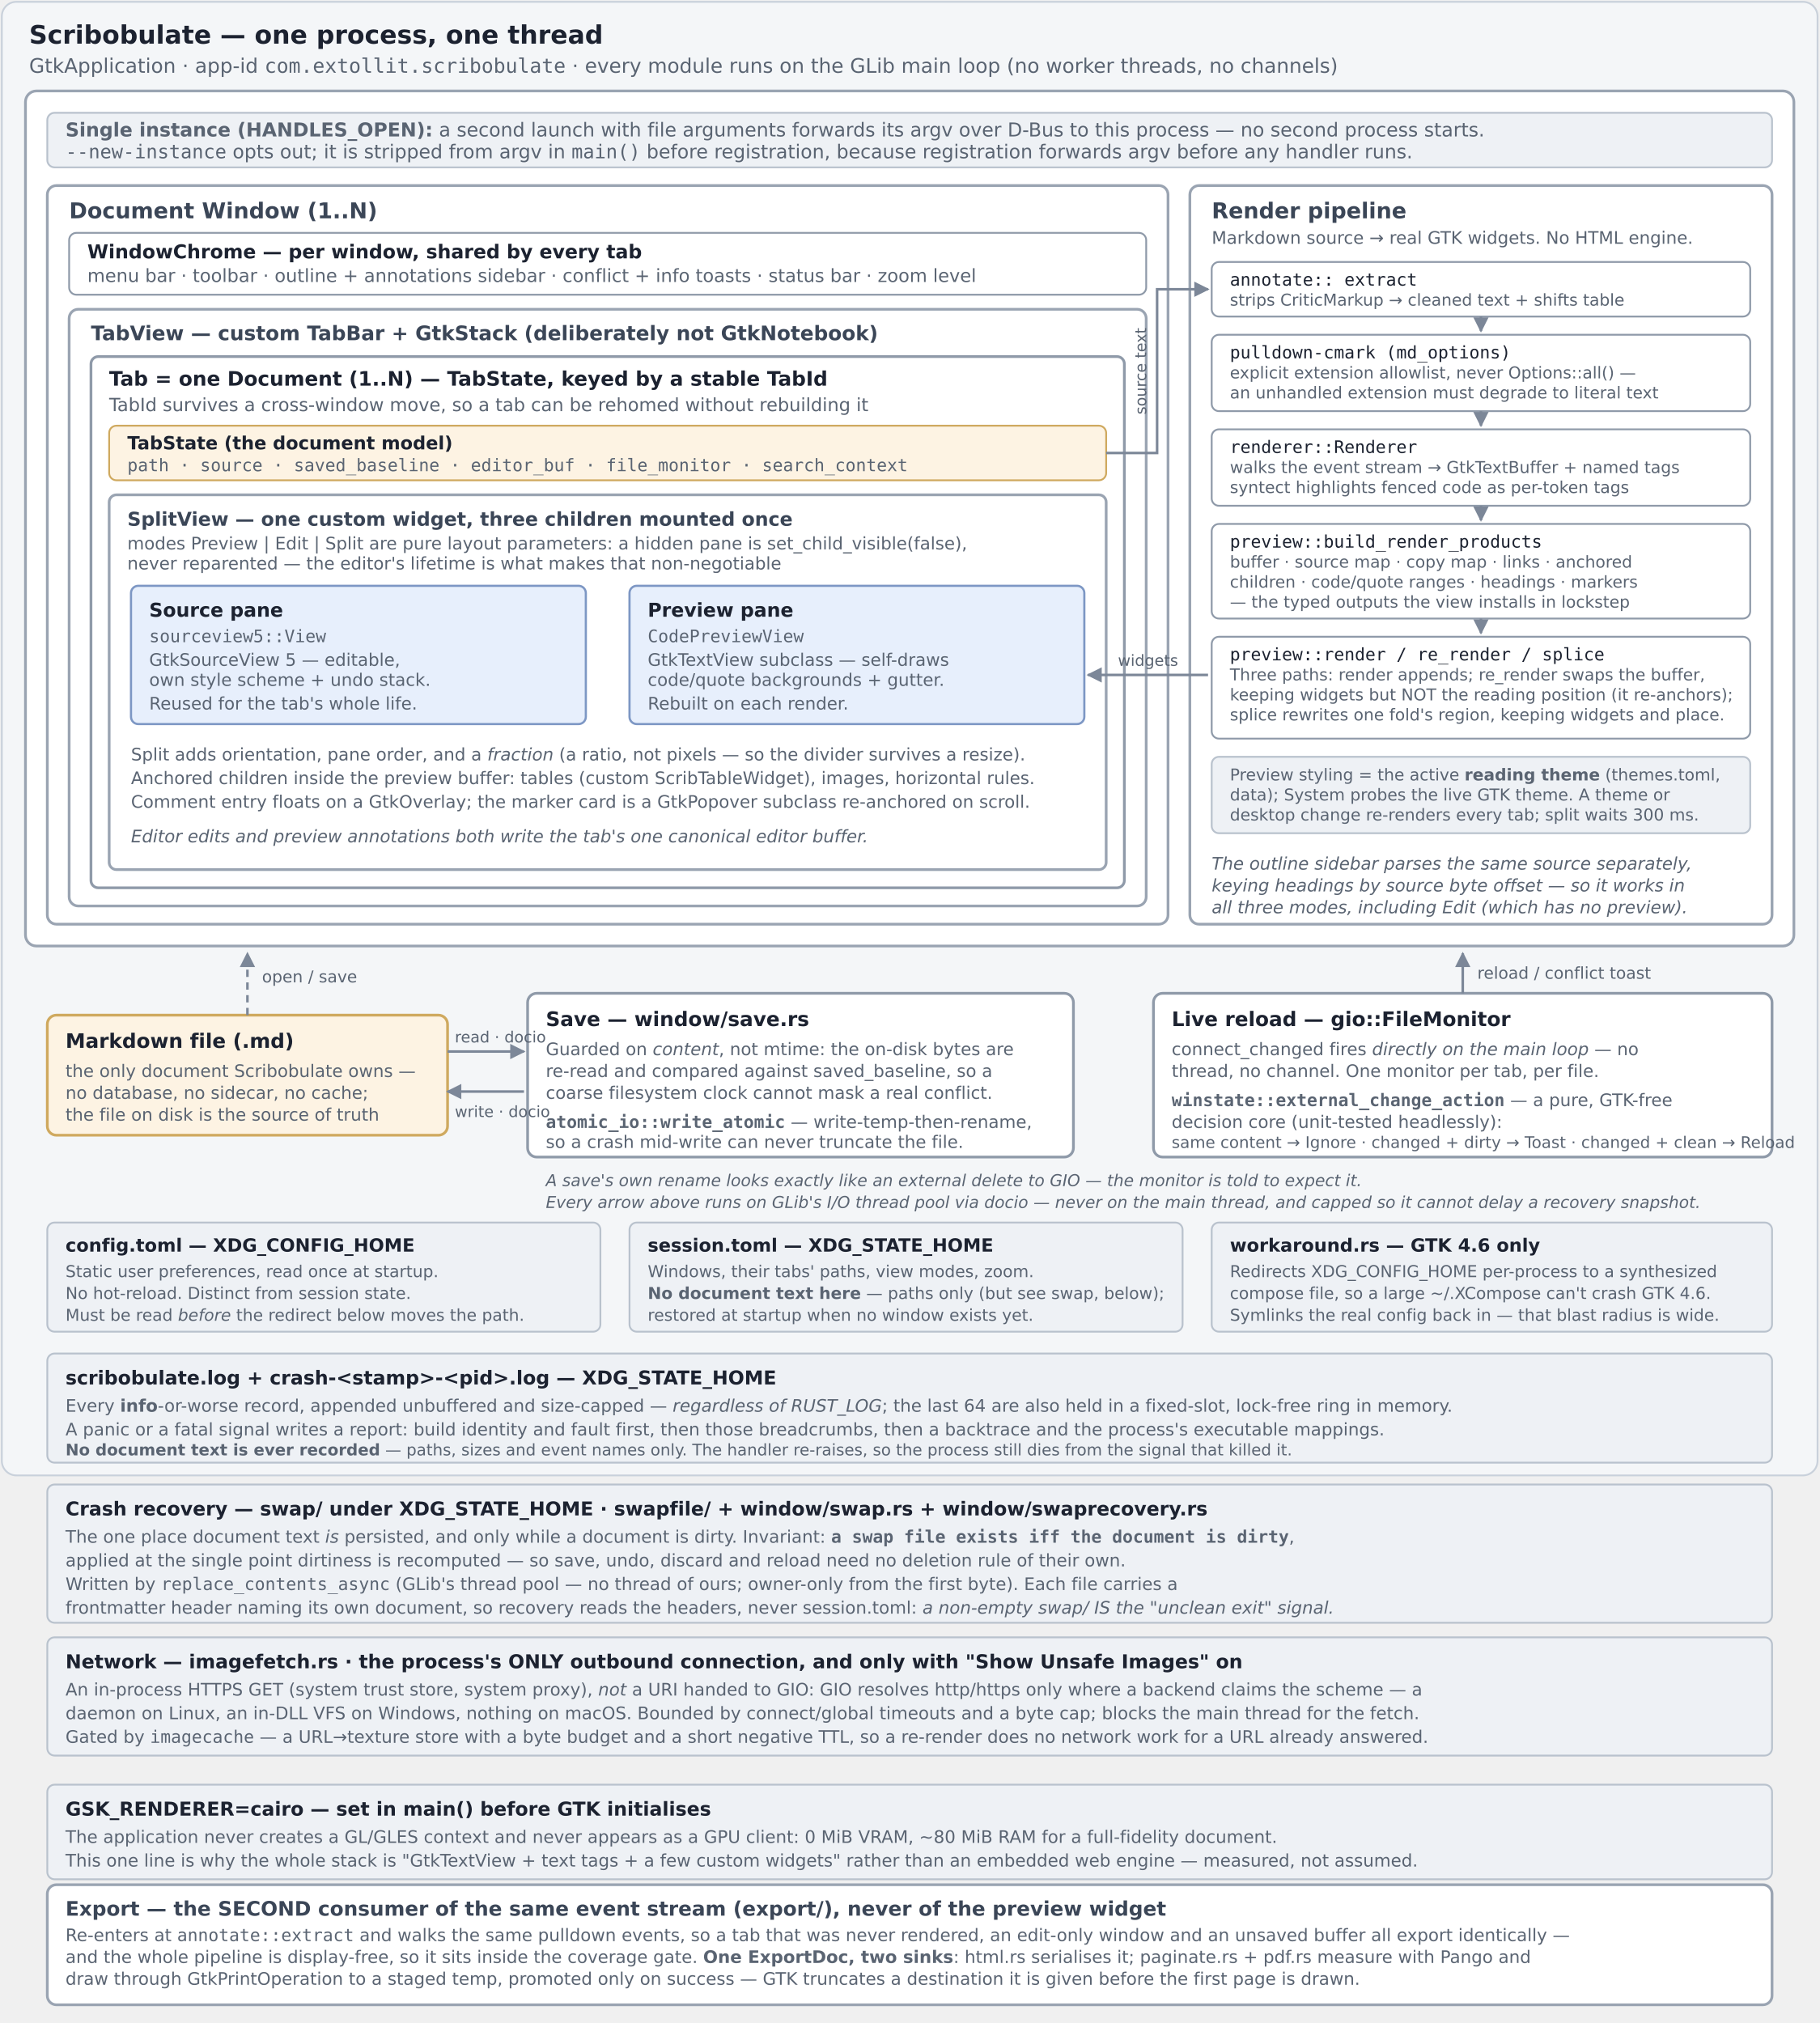
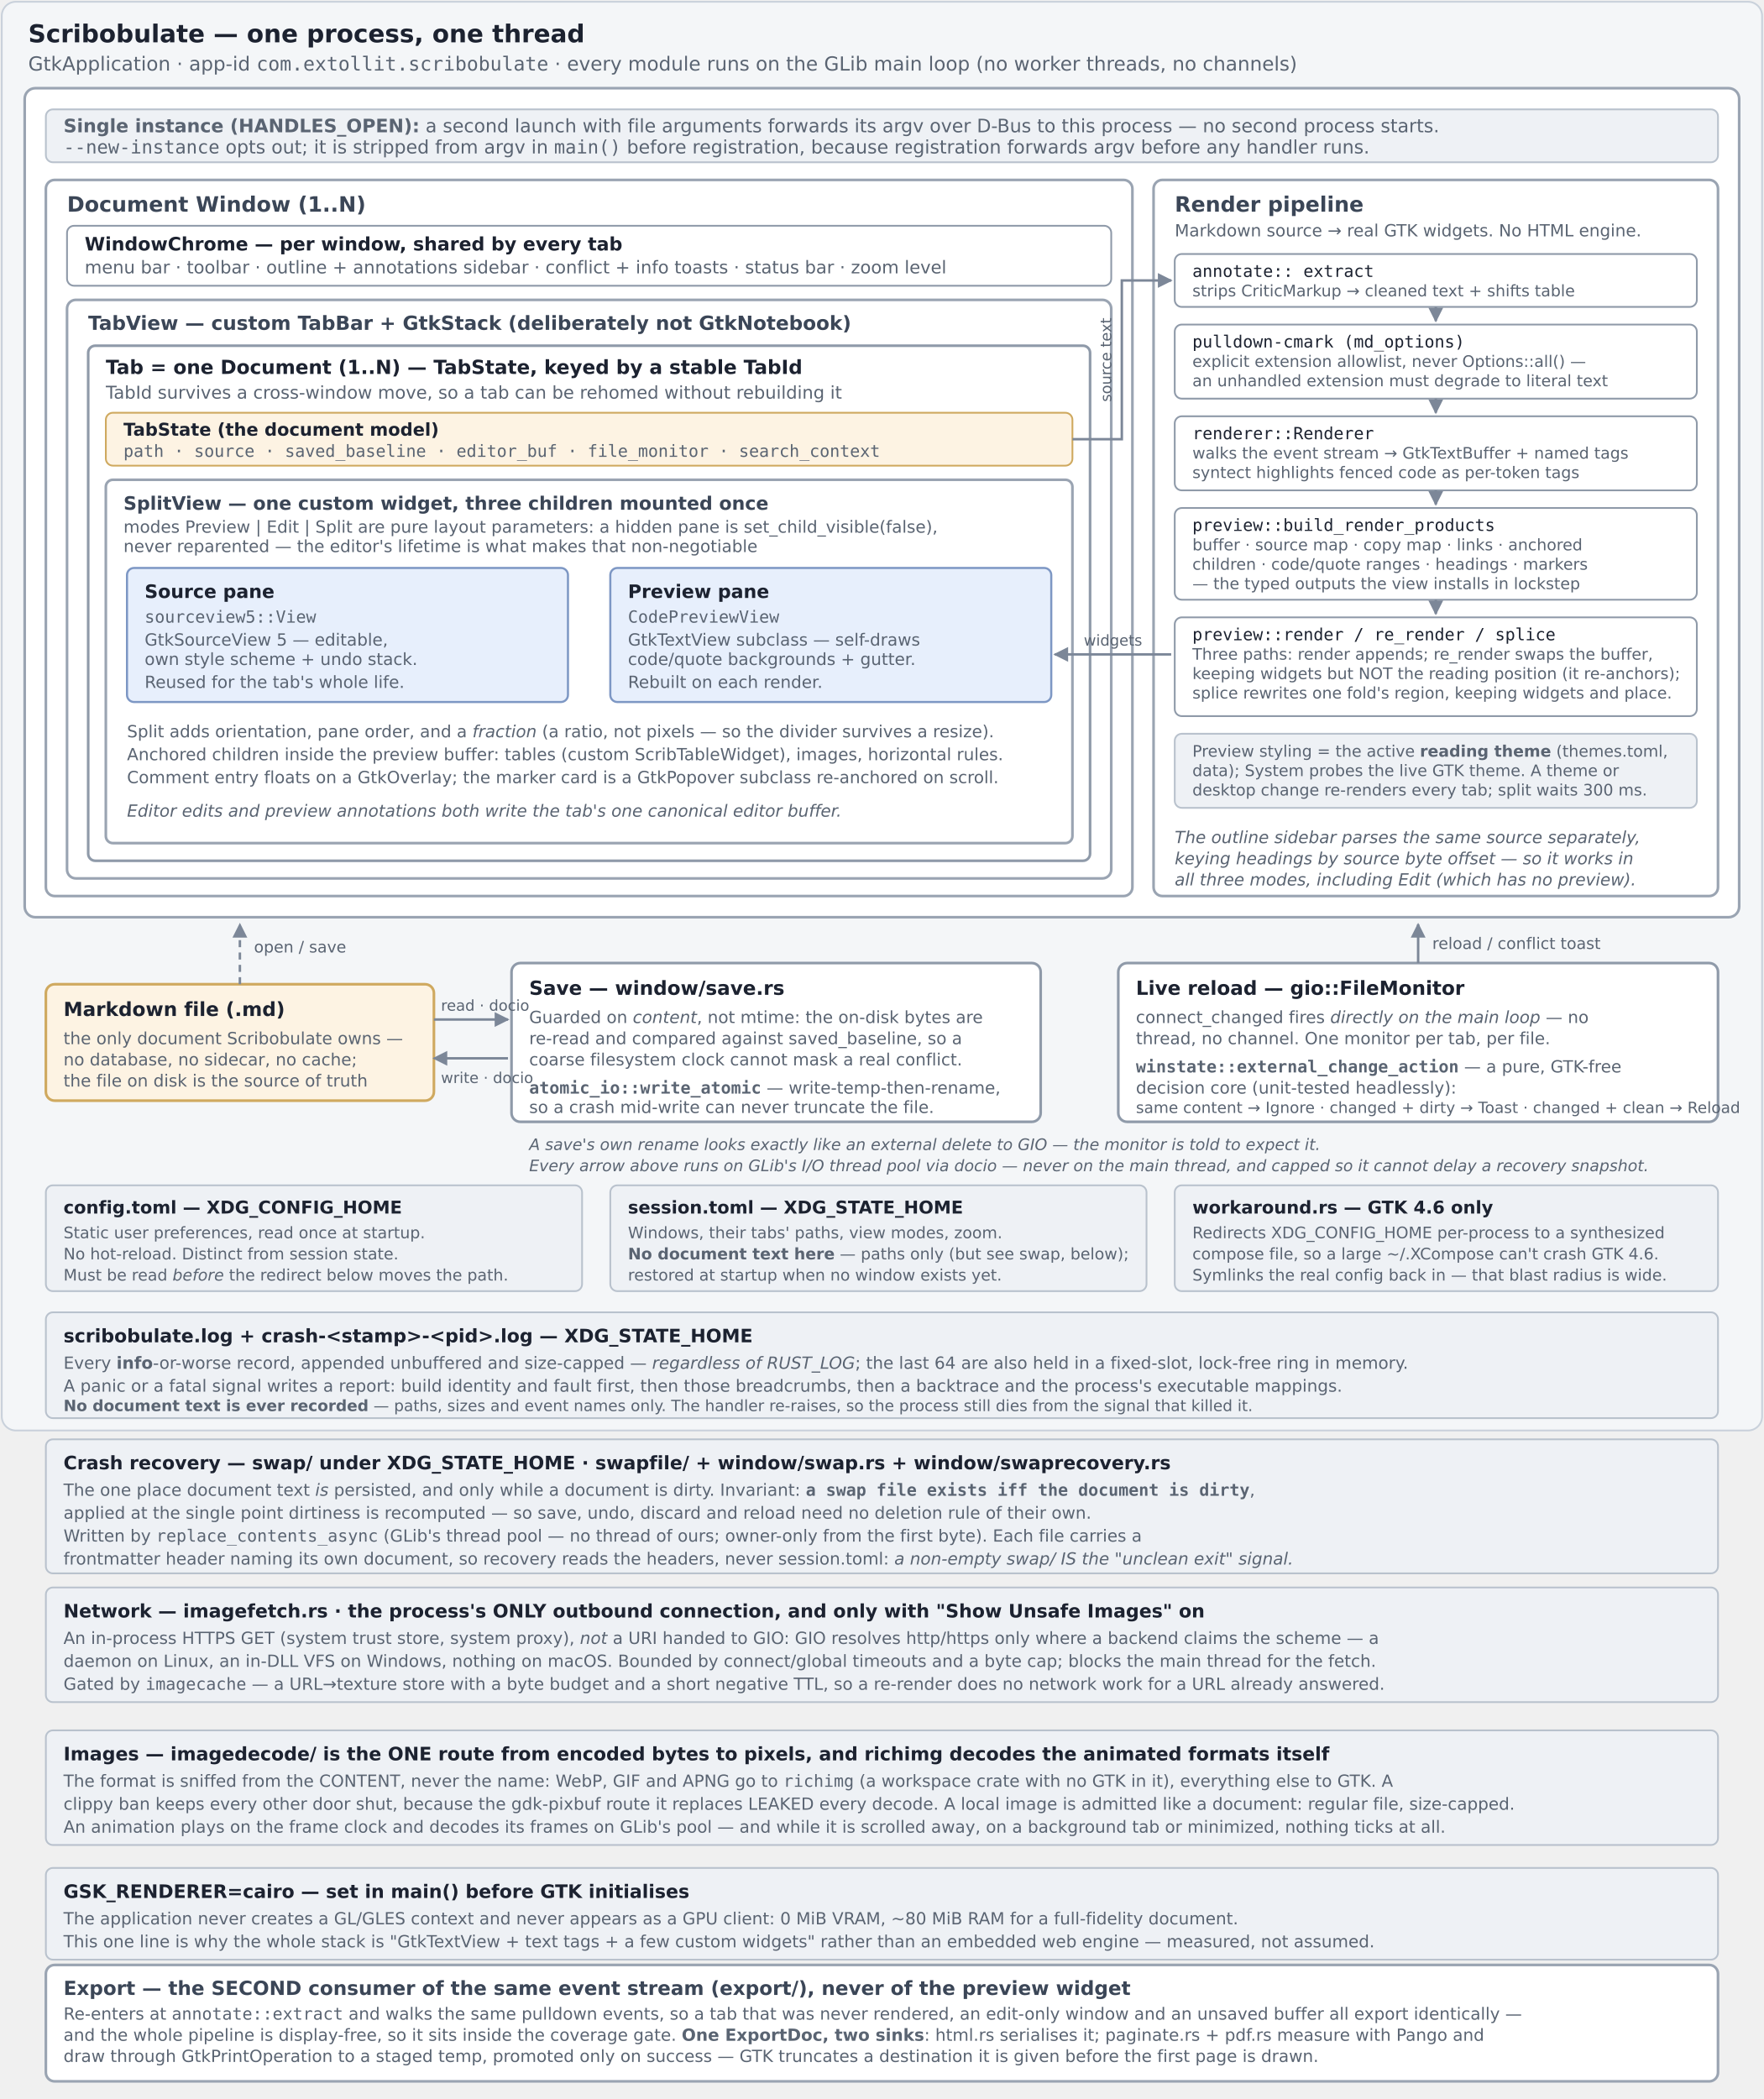
- <svg xmlns="http://www.w3.org/2000/svg" viewBox="0 0 1000 1112" width="1000" height="1112" role="img" aria-label="Scribobulate system overview: one single-threaded process; document windows of tabs over a split source/preview view; Markdown flowing through CriticMarkup extraction, pulldown-cmark and the renderer into the preview; document I/O through docio on GLib's thread pool; and a second, display-free consumer of the same event stream that exports the document to HTML and PDF.">
+ <svg xmlns="http://www.w3.org/2000/svg" viewBox="0 0 1000 1190" width="1000" height="1190" role="img" aria-label="Scribobulate system overview: one single-threaded process; document windows of tabs over a split source/preview view; Markdown flowing through CriticMarkup extraction, pulldown-cmark and the renderer into the preview; document I/O through docio on GLib's thread pool; and a second, display-free consumer of the same event stream that exports the document to HTML and PDF.">
  <style>
    /* Light defaults. Every box is filled, so text always sits on a surface we
       control rather than on the viewer's page colour; only connectors and edge
       labels touch the page, and those are mid-tones that read on white or near-black. */
    .panel  { fill: #f4f6f8; stroke: #c9d1db; }
    .group  { fill: #ffffff; stroke: #9aa4b2; }
    .box    { fill: #ffffff; stroke: #8f9aa9; }
    .widget { fill: #e7effc; stroke: #7d97c4; }
    .store  { fill: #fdf3e3; stroke: #cfa95f; }
    .note   { fill: #eef1f5; stroke: #b9c2cd; }
    .t      { fill: #1c2230; font-family: "DejaVu Sans", "Segoe UI", system-ui, sans-serif; }
    .lbl    { fill: #5a6472; font-family: "DejaVu Sans", "Segoe UI", system-ui, sans-serif; }
    .mono   { font-family: "DejaVu Sans Mono", "SFMono-Regular", Consolas, monospace; }
    .grp-t  { fill: #3b4657; font-weight: bold; }
    .flow   { stroke: #7c8798; fill: none; }
    .arrow  { fill: #7c8798; }
    .dash   { stroke: #7c8798; fill: none; stroke-dasharray: 4 3; }

    @media (prefers-color-scheme: dark) {
      .panel  { fill: #171a20; stroke: #333b47; }
      .group  { fill: #1f242c; stroke: #4a5563; }
      .box    { fill: #262c36; stroke: #56616f; }
      .widget { fill: #26364f; stroke: #5b7bb0; }
      .store  { fill: #3a3223; stroke: #8a7440; }
      .note   { fill: #212730; stroke: #3f4854; }
      .t      { fill: #e8ebf0; }
      .lbl    { fill: #a3acba; }
      .grp-t  { fill: #cbd3e0; }
      .flow   { stroke: #8b95a5; }
      .arrow  { fill: #8b95a5; }
      .dash   { stroke: #8b95a5; }
    }
  </style>
  <defs>
    <marker id="a" viewBox="0 0 10 10" refX="9" refY="5" markerWidth="6" markerHeight="6" orient="auto-start-reverse">
      <path d="M 0 0 L 10 5 L 0 10 z" class="arrow" />
    </marker>
  </defs>
  <rect class="panel" x="1" y="1" width="998" height="810" rx="8" stroke-width="1" />
  <text class="t" x="16" y="24" font-size="14" font-weight="bold">Scribobulate — one process, one thread</text>
  <text class="lbl" x="16" y="40" font-size="11">GtkApplication · app-id <tspan class="mono">com.extollit.scribobulate</tspan> · every module runs on the GLib main loop (no worker threads, no channels)</text>
  <rect class="group" x="14" y="50" width="972" height="470" rx="6" stroke-width="1.5" />
  <rect class="note" x="26" y="62" width="948" height="30" rx="4" stroke-width="1" />
  <text class="lbl" x="36" y="75" font-size="10.5">
    <tspan font-weight="bold">Single instance (HANDLES_OPEN):</tspan> a second launch with file arguments forwards its argv over D-Bus to this process — no second process starts.</text>
  <text class="lbl" x="36" y="87" font-size="10.5">
    <tspan class="mono">--new-instance</tspan> opts out; it is stripped from argv in <tspan class="mono">main()</tspan> before registration, because registration forwards argv before any handler runs.</text>
  <rect class="group" x="26" y="102" width="616" height="406" rx="5" stroke-width="1.5" />
  <text class="t grp-t" x="38" y="120" font-size="12">Document Window (1..N)</text>
  <rect class="box" x="38" y="128" width="592" height="34" rx="4" stroke-width="1" />
  <text class="t" x="48" y="142" font-size="10.5" font-weight="bold">WindowChrome — per window, shared by every tab</text>
  <text class="lbl" x="48" y="155" font-size="10">menu bar · toolbar · outline + annotations sidebar · conflict + info toasts · status bar · zoom level</text>
  <rect class="group" x="38" y="170" width="592" height="328" rx="5" stroke-width="1.5" />
  <text class="t grp-t" x="50" y="187" font-size="11">TabView — custom TabBar + GtkStack (deliberately not GtkNotebook)</text>
  <rect class="box" x="50" y="196" width="568" height="292" rx="4" stroke-width="1.5" />
  <text class="t" x="60" y="212" font-size="11" font-weight="bold">Tab = one Document (1..N) — TabState, keyed by a stable TabId</text>
  <text class="lbl" x="60" y="226" font-size="10">TabId survives a cross-window move, so a tab can be rehomed without rebuilding it</text>
  <rect class="store" x="60" y="234" width="548" height="30" rx="4" stroke-width="1" />
  <text class="t" x="70" y="247" font-size="10" font-weight="bold">TabState (the document model)</text>
  <text class="lbl mono" x="70" y="259" font-size="9.5">path · source · saved_baseline · editor_buf · file_monitor · search_context</text>
  <rect class="group" x="60" y="272" width="548" height="206" rx="4" stroke-width="1.5" />
  <text class="t grp-t" x="70" y="289" font-size="10.5">SplitView — one custom widget, three children mounted once</text>
  <text class="lbl" x="70" y="302" font-size="9.5">modes Preview | Edit | Split are pure layout parameters: a hidden pane is set_child_visible(false),</text>
  <text class="lbl" x="70" y="313" font-size="9.5">never reparented — the editor's lifetime is what makes that non-negotiable</text>
  <rect class="widget" x="72" y="322" width="250" height="76" rx="4" stroke-width="1.2" />
  <text class="t" x="82" y="339" font-size="10.5" font-weight="bold">Source pane</text>
  <text class="lbl mono" x="82" y="353" font-size="9.5">sourceview5::View</text>
  <text class="lbl" x="82" y="366" font-size="9.5">GtkSourceView 5 — editable,</text>
  <text class="lbl" x="82" y="377" font-size="9.5">own style scheme + undo stack.</text>
  <text class="lbl" x="82" y="390" font-size="9.5">Reused for the tab's whole life.</text>
  <rect class="widget" x="346" y="322" width="250" height="76" rx="4" stroke-width="1.2" />
  <text class="t" x="356" y="339" font-size="10.5" font-weight="bold">Preview pane</text>
  <text class="lbl mono" x="356" y="353" font-size="9.5">CodePreviewView</text>
  <text class="lbl" x="356" y="366" font-size="9.5">GtkTextView subclass — self-draws</text>
  <text class="lbl" x="356" y="377" font-size="9.5">code/quote backgrounds + gutter.</text>
  <text class="lbl" x="356" y="390" font-size="9.5">Rebuilt on each render.</text>
  <text class="lbl" x="72" y="418" font-size="9.5">Split adds orientation, pane order, and a <tspan font-style="italic">fraction</tspan> (a ratio, not pixels — so the divider survives a resize).</text>
  <text class="lbl" x="72" y="431" font-size="9.5">Anchored children inside the preview buffer: tables (custom ScribTableWidget), images, horizontal rules.</text>
  <text class="lbl" x="72" y="444" font-size="9.5">Comment entry floats on a GtkOverlay; the marker card is a GtkPopover subclass re-anchored on scroll.</text>
  <text class="lbl" x="72" y="463" font-size="9.5" font-style="italic">Editor edits and preview annotations both write the tab's one canonical editor buffer.</text>
  <rect class="group" x="654" y="102" width="320" height="406" rx="5" stroke-width="1.5" />
  <text class="t grp-t" x="666" y="120" font-size="12">Render pipeline</text>
  <text class="lbl" x="666" y="134" font-size="9.5">Markdown source → real GTK widgets. No HTML engine.</text>
  <rect class="box" x="666" y="144" width="296" height="30" rx="4" stroke-width="1" />
  <text class="t mono" x="676" y="157" font-size="9.5">annotate:: extract</text>
  <text class="lbl" x="676" y="168" font-size="9">strips CriticMarkup → cleaned text + shifts table</text>
  <rect class="box" x="666" y="184" width="296" height="42" rx="4" stroke-width="1" />
  <text class="t mono" x="676" y="197" font-size="9.5">pulldown-cmark (md_options)</text>
  <text class="lbl" x="676" y="208" font-size="9">explicit extension allowlist, never Options::all() —</text>
  <text class="lbl" x="676" y="219" font-size="9">an unhandled extension must degrade to literal text</text>
  <rect class="box" x="666" y="236" width="296" height="42" rx="4" stroke-width="1" />
  <text class="t mono" x="676" y="249" font-size="9.5">renderer::Renderer</text>
  <text class="lbl" x="676" y="260" font-size="9">walks the event stream → GtkTextBuffer + named tags</text>
  <text class="lbl" x="676" y="271" font-size="9">syntect highlights fenced code as per-token tags</text>
  <rect class="box" x="666" y="288" width="296" height="52" rx="4" stroke-width="1" />
  <text class="t mono" x="676" y="301" font-size="9.5">preview::build_render_products</text>
  <text class="lbl" x="676" y="312" font-size="9">buffer · source map · copy map · links · anchored</text>
  <text class="lbl" x="676" y="323" font-size="9">children · code/quote ranges · headings · markers</text>
  <text class="lbl" x="676" y="334" font-size="9">— the typed outputs the view installs in lockstep</text>
  <rect class="box" x="666" y="350" width="296" height="56" rx="4" stroke-width="1" />
  <text class="t mono" x="676" y="363" font-size="9.5">preview::render / re_render / splice</text>
  <text class="lbl" x="676" y="374" font-size="9">Three paths: render appends; re_render swaps the buffer,</text>
  <text class="lbl" x="676" y="385" font-size="9">keeping widgets but NOT the reading position (it re-anchors);</text>
  <text class="lbl" x="676" y="396" font-size="9">splice rewrites one fold's region, keeping widgets and place.</text>
  <rect class="note" x="666" y="416" width="296" height="42" rx="4" stroke-width="1" />
  <text class="lbl" x="676" y="429" font-size="9">Preview styling = the active <tspan font-weight="bold">reading theme</tspan> (themes.toml,</text>
  <text class="lbl" x="676" y="440" font-size="9">data); System probes the live GTK theme. A theme or</text>
  <text class="lbl" x="676" y="451" font-size="9">desktop change re-renders every tab; split waits 300 ms.</text>
  <text class="lbl" x="666" y="478" font-size="9.5" font-style="italic">The outline sidebar parses the same source separately,</text>
  <text class="lbl" x="666" y="490" font-size="9.5" font-style="italic">keying headings by source byte offset — so it works in</text>
  <text class="lbl" x="666" y="502" font-size="9.5" font-style="italic">all three modes, including Edit (which has no preview).</text>
  <path class="flow" d="M 814 174 L 814 182" stroke-width="1.4" marker-end="url(#a)" />
  <path class="flow" d="M 814 226 L 814 234" stroke-width="1.4" marker-end="url(#a)" />
  <path class="flow" d="M 814 278 L 814 286" stroke-width="1.4" marker-end="url(#a)" />
  <path class="flow" d="M 814 340 L 814 348" stroke-width="1.4" marker-end="url(#a)" />
  <path class="flow" d="M 608 249 L 636 249 L 636 159 L 664 159" stroke-width="1.4" marker-end="url(#a)" />
  <text class="lbl" font-size="8.5" text-anchor="middle" transform="translate(630,204) rotate(-90)">source text</text>
  <path class="flow" d="M 664 371 L 598 371" stroke-width="1.4" marker-end="url(#a)" />
  <text class="lbl" x="631" y="366" font-size="8.5" text-anchor="middle">widgets</text>
  <rect class="store" x="26" y="558" width="220" height="66" rx="5" stroke-width="1.5" />
  <text class="t" x="36" y="576" font-size="11" font-weight="bold">Markdown file (.md)</text>
  <text class="lbl" x="36" y="592" font-size="9.5">the only document Scribobulate owns —</text>
  <text class="lbl" x="36" y="604" font-size="9.5">no database, no sidecar, no cache;</text>
  <text class="lbl" x="36" y="616" font-size="9.5">the file on disk is the source of truth</text>
  <rect class="box" x="290" y="546" width="300" height="90" rx="5" stroke-width="1.5" />
  <text class="t" x="300" y="564" font-size="11" font-weight="bold">Save — window/save.rs</text>
  <text class="lbl" x="300" y="580" font-size="9.5">Guarded on <tspan font-style="italic">content</tspan>, not mtime: the on-disk bytes are</text>
  <text class="lbl" x="300" y="592" font-size="9.5">re-read and compared against saved_baseline, so a</text>
  <text class="lbl" x="300" y="604" font-size="9.5">coarse filesystem clock cannot mask a real conflict.</text>
  <text class="lbl" x="300" y="620" font-size="9.5">
    <tspan class="mono" font-weight="bold">atomic_io::write_atomic</tspan> — write-temp-then-rename,</text>
  <text class="lbl" x="300" y="631" font-size="9.5">so a crash mid-write can never truncate the file.</text>
  <rect class="box" x="634" y="546" width="340" height="90" rx="5" stroke-width="1.5" />
  <text class="t" x="644" y="564" font-size="11" font-weight="bold">Live reload — gio::FileMonitor</text>
  <text class="lbl" x="644" y="580" font-size="9.5">connect_changed fires <tspan font-style="italic">directly on the main loop</tspan> — no</text>
  <text class="lbl" x="644" y="592" font-size="9.5">thread, no channel. One monitor per tab, per file.</text>
  <text class="lbl" x="644" y="608" font-size="9.5">
    <tspan class="mono" font-weight="bold">winstate::external_change_action</tspan> — a pure, GTK-free</text>
  <text class="lbl" x="644" y="620" font-size="9.5">decision core (unit-tested headlessly):</text>
  <text class="lbl" x="644" y="631" font-size="8.8">same content → Ignore · changed + dirty → Toast · changed + clean → Reload</text>
  <path class="flow" d="M 246 578 L 288 578" stroke-width="1.4" marker-end="url(#a)" />
  <path class="flow" d="M 288 600 L 246 600" stroke-width="1.4" marker-end="url(#a)" />
  <text class="lbl" x="250" y="573" font-size="8.5">read · docio</text>
  <text class="lbl" x="250" y="614" font-size="8.5">write · docio</text>
  <path class="dash" d="M 136 558 L 136 524" stroke-width="1.4" marker-end="url(#a)" />
  <path class="flow" d="M 804 546 L 804 524" stroke-width="1.4" marker-end="url(#a)" />
  <text class="lbl" x="812" y="538" font-size="9">reload / conflict toast</text>
  <text class="lbl" x="144" y="540" font-size="9">open / save</text>
  <text class="lbl" x="300" y="652" font-size="9" font-style="italic">A save's own rename looks exactly like an external delete to GIO — the monitor is told to expect it.</text>
  <text class="lbl" x="300" y="664" font-size="9" font-style="italic">Every arrow above runs on GLib's I/O thread pool via docio — never on the main thread, and capped so it cannot delay a recovery snapshot.</text>
  <rect class="note" x="26" y="672" width="304" height="60" rx="4" stroke-width="1" />
  <text class="t" x="36" y="688" font-size="10" font-weight="bold">config.toml — XDG_CONFIG_HOME</text>
  <text class="lbl" x="36" y="702" font-size="9">Static user preferences, read once at startup.</text>
  <text class="lbl" x="36" y="714" font-size="9">No hot-reload. Distinct from session state.</text>
  <text class="lbl" x="36" y="726" font-size="9">Must be read <tspan font-style="italic">before</tspan> the redirect below moves the path.</text>
  <rect class="note" x="346" y="672" width="304" height="60" rx="4" stroke-width="1" />
  <text class="t" x="356" y="688" font-size="10" font-weight="bold">session.toml — XDG_STATE_HOME</text>
  <text class="lbl" x="356" y="702" font-size="9">Windows, their tabs' paths, view modes, zoom.</text>
  <text class="lbl" x="356" y="714" font-size="9">
    <tspan font-weight="bold">No document text here</tspan> — paths only (but see swap, below);</text>
  <text class="lbl" x="356" y="726" font-size="9">restored at startup when no window exists yet.</text>
  <rect class="note" x="666" y="672" width="308" height="60" rx="4" stroke-width="1" />
  <text class="t" x="676" y="688" font-size="10" font-weight="bold">workaround.rs — GTK 4.6 only</text>
  <text class="lbl" x="676" y="702" font-size="9">Redirects XDG_CONFIG_HOME per-process to a synthesized</text>
  <text class="lbl" x="676" y="714" font-size="9">compose file, so a large ~/.XCompose can't crash GTK 4.6.</text>
  <text class="lbl" x="676" y="726" font-size="9">Symlinks the real config back in — that blast radius is wide.</text>
  <rect class="note" x="26" y="744" width="948" height="60" rx="4" stroke-width="1" />
  <text class="t" x="36" y="761" font-size="10.5" font-weight="bold">scribobulate.log + crash-&lt;stamp&gt;-&lt;pid&gt;.log — XDG_STATE_HOME</text>
  <text class="lbl" x="36" y="776" font-size="9.5">Every <tspan font-weight="bold">info</tspan>-or-worse record, appended unbuffered and size-capped — <tspan font-style="italic">regardless of RUST_LOG</tspan>; the last 64 are also held in a fixed-slot, lock-free ring in memory.</text>
  <text class="lbl" x="36" y="789" font-size="9.5">A panic or a fatal signal writes a report: build identity and fault first, then those breadcrumbs, then a backtrace and the process's executable mappings.</text>
  <text class="lbl" x="36" y="800" font-size="8.8">
    <tspan font-weight="bold">No document text is ever recorded</tspan> — paths, sizes and event names only. The handler re-raises, so the process still dies from the signal that killed it.</text>
  <rect class="note" x="26" y="816" width="948" height="76" rx="4" stroke-width="1" />
  <text class="t" x="36" y="833" font-size="10.5" font-weight="bold">Crash recovery — swap/ under XDG_STATE_HOME · swapfile/ + window/swap.rs + window/swaprecovery.rs</text>
  <text class="lbl" x="36" y="848" font-size="9.5">The one place document text <tspan font-style="italic">is</tspan> persisted, and only while a document is dirty. Invariant: <tspan class="mono" font-weight="bold">a swap file exists iff the document is dirty</tspan>,</text>
  <text class="lbl" x="36" y="861" font-size="9.5">applied at the single point dirtiness is recomputed — so save, undo, discard and reload need no deletion rule of their own.</text>
  <text class="lbl" x="36" y="874" font-size="9.5">Written by <tspan class="mono">replace_contents_async</tspan> (GLib's thread pool — no thread of ours; owner-only from the first byte). Each file carries a</text>
  <text class="lbl" x="36" y="887" font-size="9.5">frontmatter header naming its own document, so recovery reads the headers, never session.toml: <tspan font-style="italic">a non-empty swap/ IS the "unclean exit" signal.</tspan>
  </text>
  <rect class="note" x="26" y="900" width="948" height="65" rx="4" stroke-width="1" />
  <text class="t" x="36" y="917" font-size="10.5" font-weight="bold">Network — imagefetch.rs · the process's ONLY outbound connection, and only with "Show Unsafe Images" on</text>
  <text class="lbl" x="36" y="932" font-size="9.5">An in-process HTTPS GET (system trust store, system proxy), <tspan font-style="italic">not</tspan> a URI handed to GIO: GIO resolves http/https only where a backend claims the scheme — a</text>
  <text class="lbl" x="36" y="945" font-size="9.5">daemon on Linux, an in-DLL VFS on Windows, nothing on macOS. Bounded by connect/global timeouts and a byte cap; blocks the main thread for the fetch.</text>
  <text class="lbl" x="36" y="958" font-size="9.5">Gated by <tspan class="mono">imagecache</tspan> — a URL→texture store with a byte budget and a short negative TTL, so a re-render does no network work for a URL already answered.</text>
-   <rect class="note" x="26" y="981" width="948" height="52" rx="4" stroke-width="1" />
-   <text class="t" x="36" y="998" font-size="10.5" font-weight="bold">GSK_RENDERER=cairo — set in main() before GTK initialises</text>
-   <text class="lbl" x="36" y="1013" font-size="9.5">The application never creates a GL/GLES context and never appears as a GPU client: 0 MiB VRAM, ~80 MiB RAM for a full-fidelity document.</text>
-   <text class="lbl" x="36" y="1026" font-size="9.5">This one line is why the whole stack is "GtkTextView + text tags + a few custom widgets" rather than an embedded web engine — measured, not assumed.</text>
-   <rect class="group" x="26" y="1036" width="948" height="66" rx="5" stroke-width="1.5" />
-   <text class="t grp-t" x="36" y="1053" font-size="11">Export — the SECOND consumer of the same event stream (export/), never of the preview widget</text>
-   <text class="lbl" x="36" y="1067" font-size="9.5">Re-enters at <tspan font-family="monospace">annotate::extract</tspan> and walks the same pulldown events, so a tab that was never rendered, an edit-only window and an unsaved buffer all export identically —</text>
-   <text class="lbl" x="36" y="1079" font-size="9.5">and the whole pipeline is display-free, so it sits inside the coverage gate. <tspan font-weight="bold">One ExportDoc, two sinks</tspan>: html.rs serialises it; paginate.rs + pdf.rs measure with Pango and</text>
-   <text class="lbl" x="36" y="1091" font-size="9.5">draw through GtkPrintOperation to a staged temp, promoted only on success — GTK truncates a destination it is given before the first page is drawn.</text>
+   <rect class="note" x="26" y="981" width="948" height="65" rx="4" stroke-width="1" />
+   <text class="t" x="36" y="998" font-size="10.5" font-weight="bold">Images — imagedecode/ is the ONE route from encoded bytes to pixels, and richimg decodes the animated formats itself</text>
+   <text class="lbl" x="36" y="1013" font-size="9.5">The format is sniffed from the CONTENT, never the name: WebP, GIF and APNG go to <tspan class="mono">richimg</tspan> (a workspace crate with no GTK in it), everything else to GTK. A</text>
+   <text class="lbl" x="36" y="1026" font-size="9.5">clippy ban keeps every other door shut, because the gdk-pixbuf route it replaces LEAKED every decode. A local image is admitted like a document: regular file, size-capped.</text>
+   <text class="lbl" x="36" y="1039" font-size="9.5">An animation plays on the frame clock and decodes its frames on GLib's pool — and while it is scrolled away, on a background tab or minimized, nothing ticks at all.</text>
+   <rect class="note" x="26" y="1059" width="948" height="52" rx="4" stroke-width="1" />
+   <text class="t" x="36" y="1076" font-size="10.5" font-weight="bold">GSK_RENDERER=cairo — set in main() before GTK initialises</text>
+   <text class="lbl" x="36" y="1091" font-size="9.5">The application never creates a GL/GLES context and never appears as a GPU client: 0 MiB VRAM, ~80 MiB RAM for a full-fidelity document.</text>
+   <text class="lbl" x="36" y="1104" font-size="9.5">This one line is why the whole stack is "GtkTextView + text tags + a few custom widgets" rather than an embedded web engine — measured, not assumed.</text>
+   <rect class="group" x="26" y="1114" width="948" height="66" rx="5" stroke-width="1.5" />
+   <text class="t grp-t" x="36" y="1131" font-size="11">Export — the SECOND consumer of the same event stream (export/), never of the preview widget</text>
+   <text class="lbl" x="36" y="1145" font-size="9.5">Re-enters at <tspan font-family="monospace">annotate::extract</tspan> and walks the same pulldown events, so a tab that was never rendered, an edit-only window and an unsaved buffer all export identically —</text>
+   <text class="lbl" x="36" y="1157" font-size="9.5">and the whole pipeline is display-free, so it sits inside the coverage gate. <tspan font-weight="bold">One ExportDoc, two sinks</tspan>: html.rs serialises it; paginate.rs + pdf.rs measure with Pango and</text>
+   <text class="lbl" x="36" y="1169" font-size="9.5">draw through GtkPrintOperation to a staged temp, promoted only on success — GTK truncates a destination it is given before the first page is drawn.</text>
</svg>
